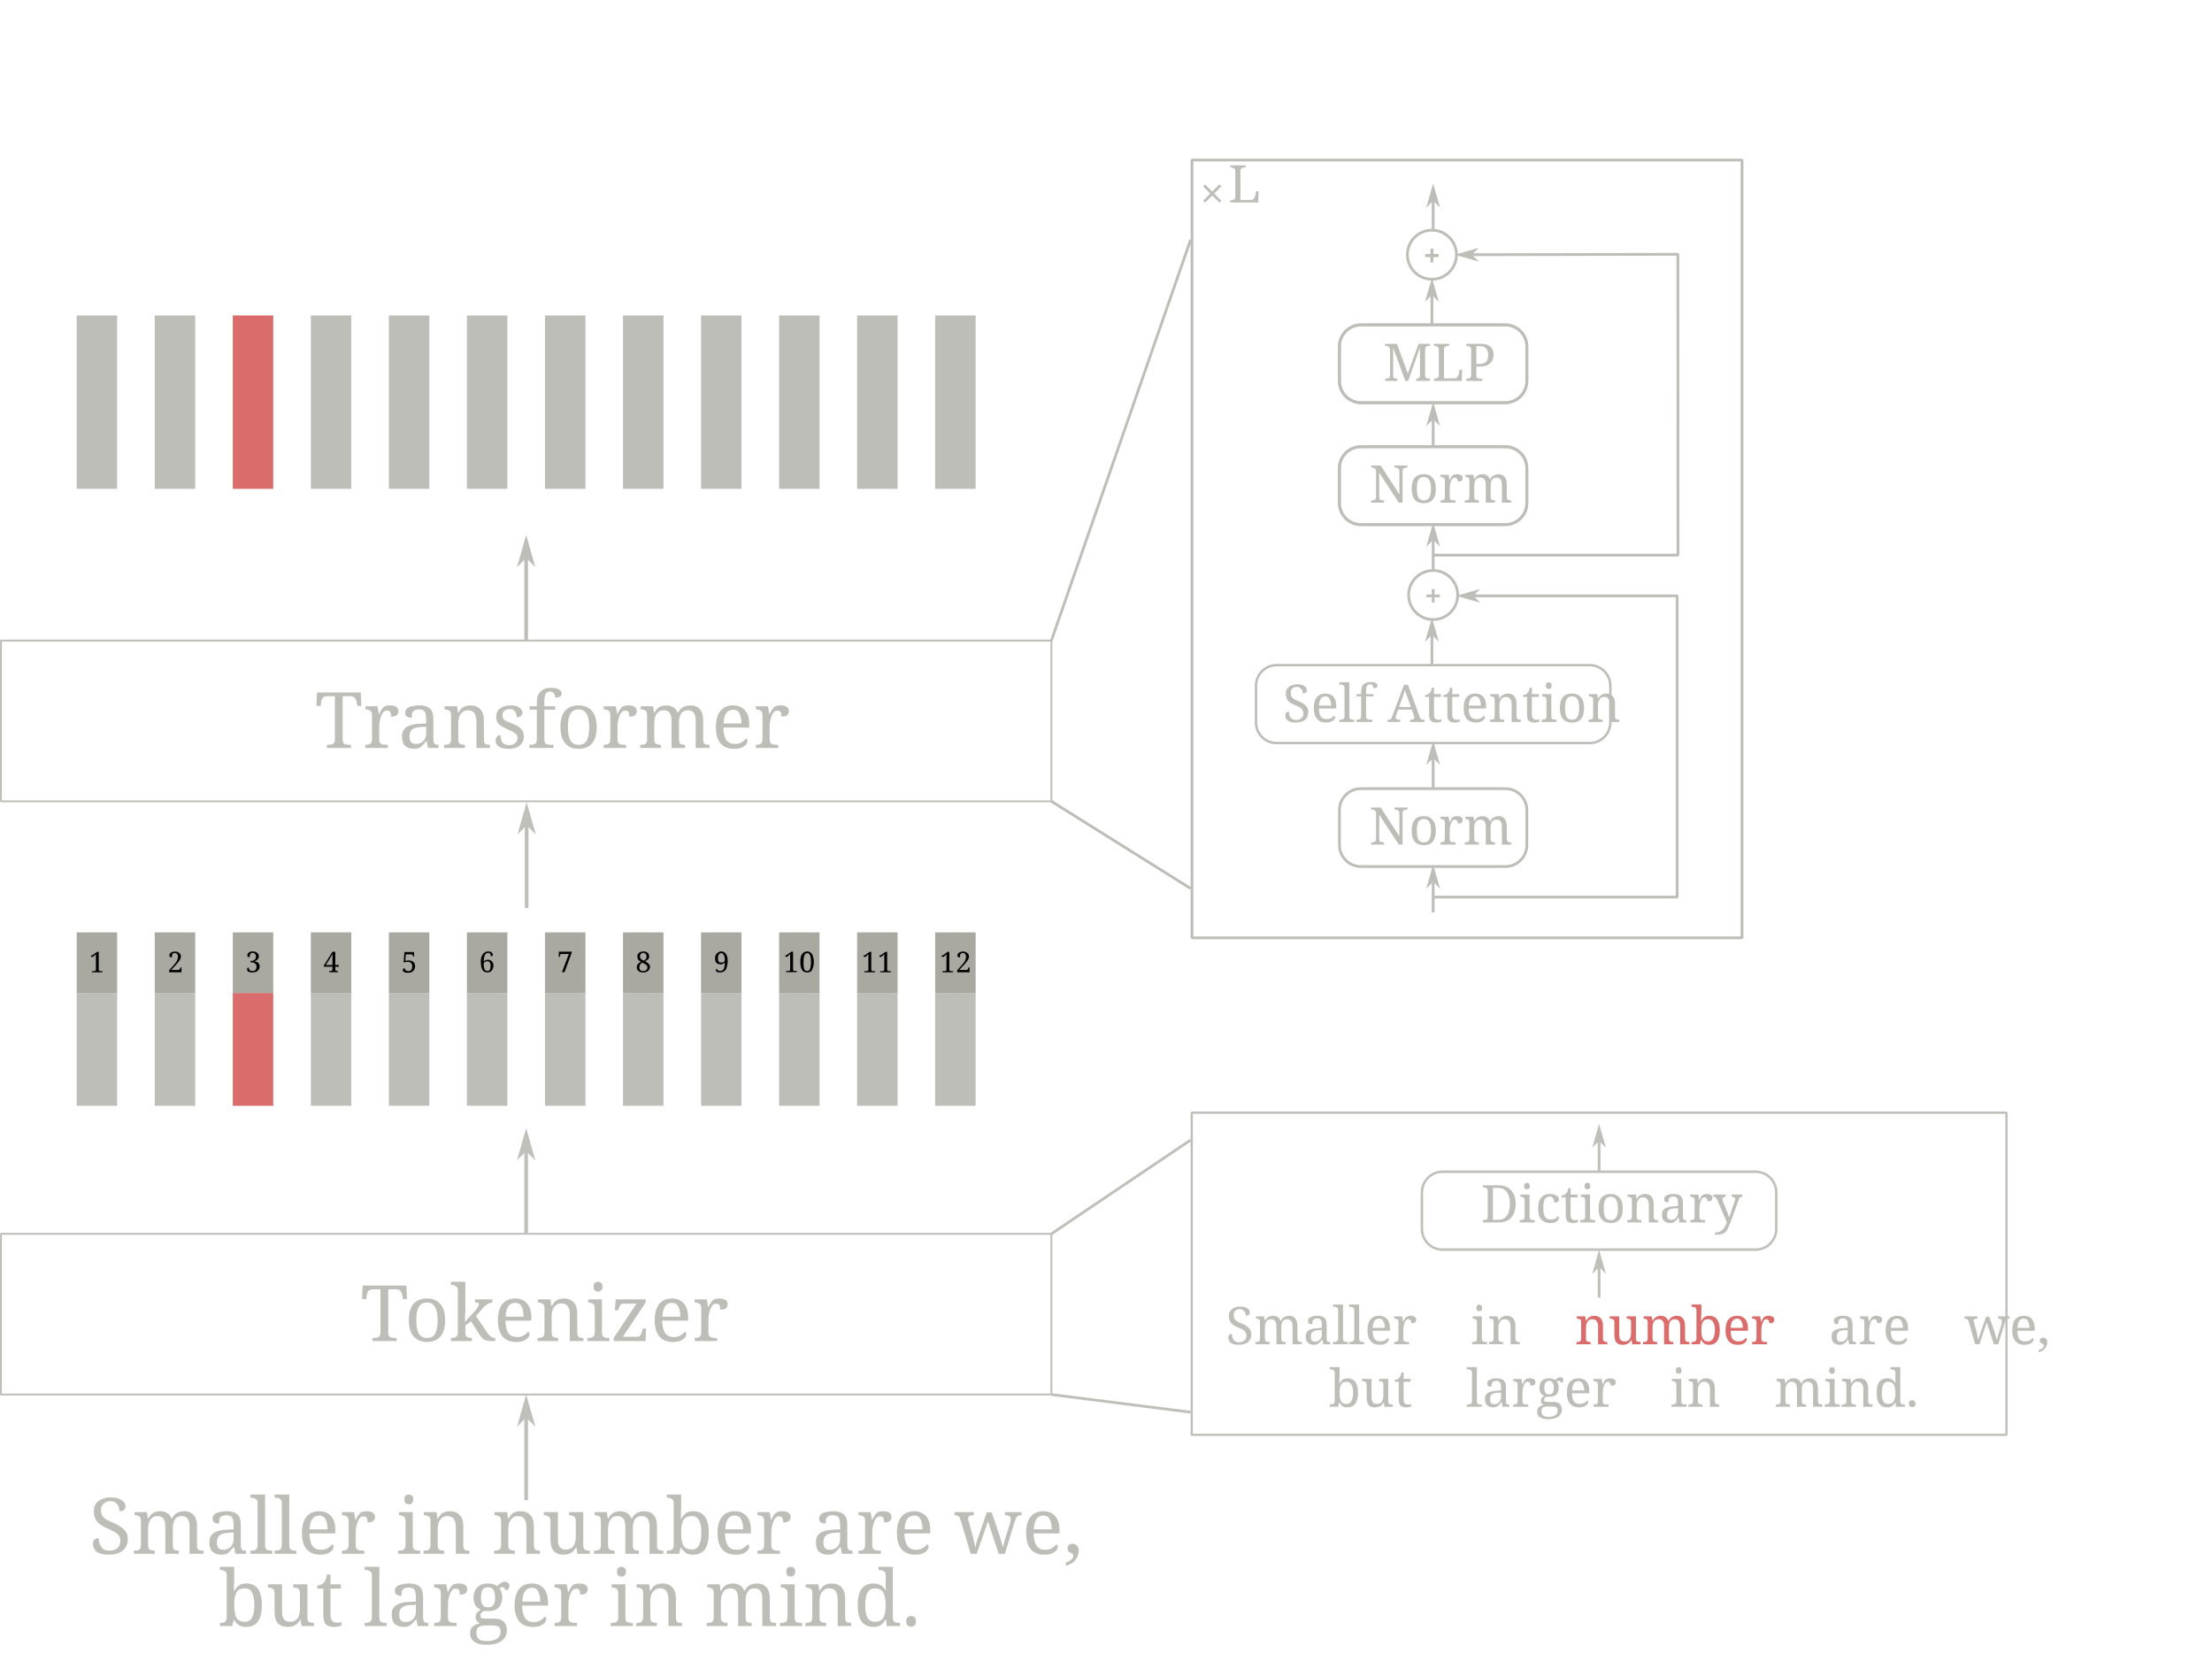
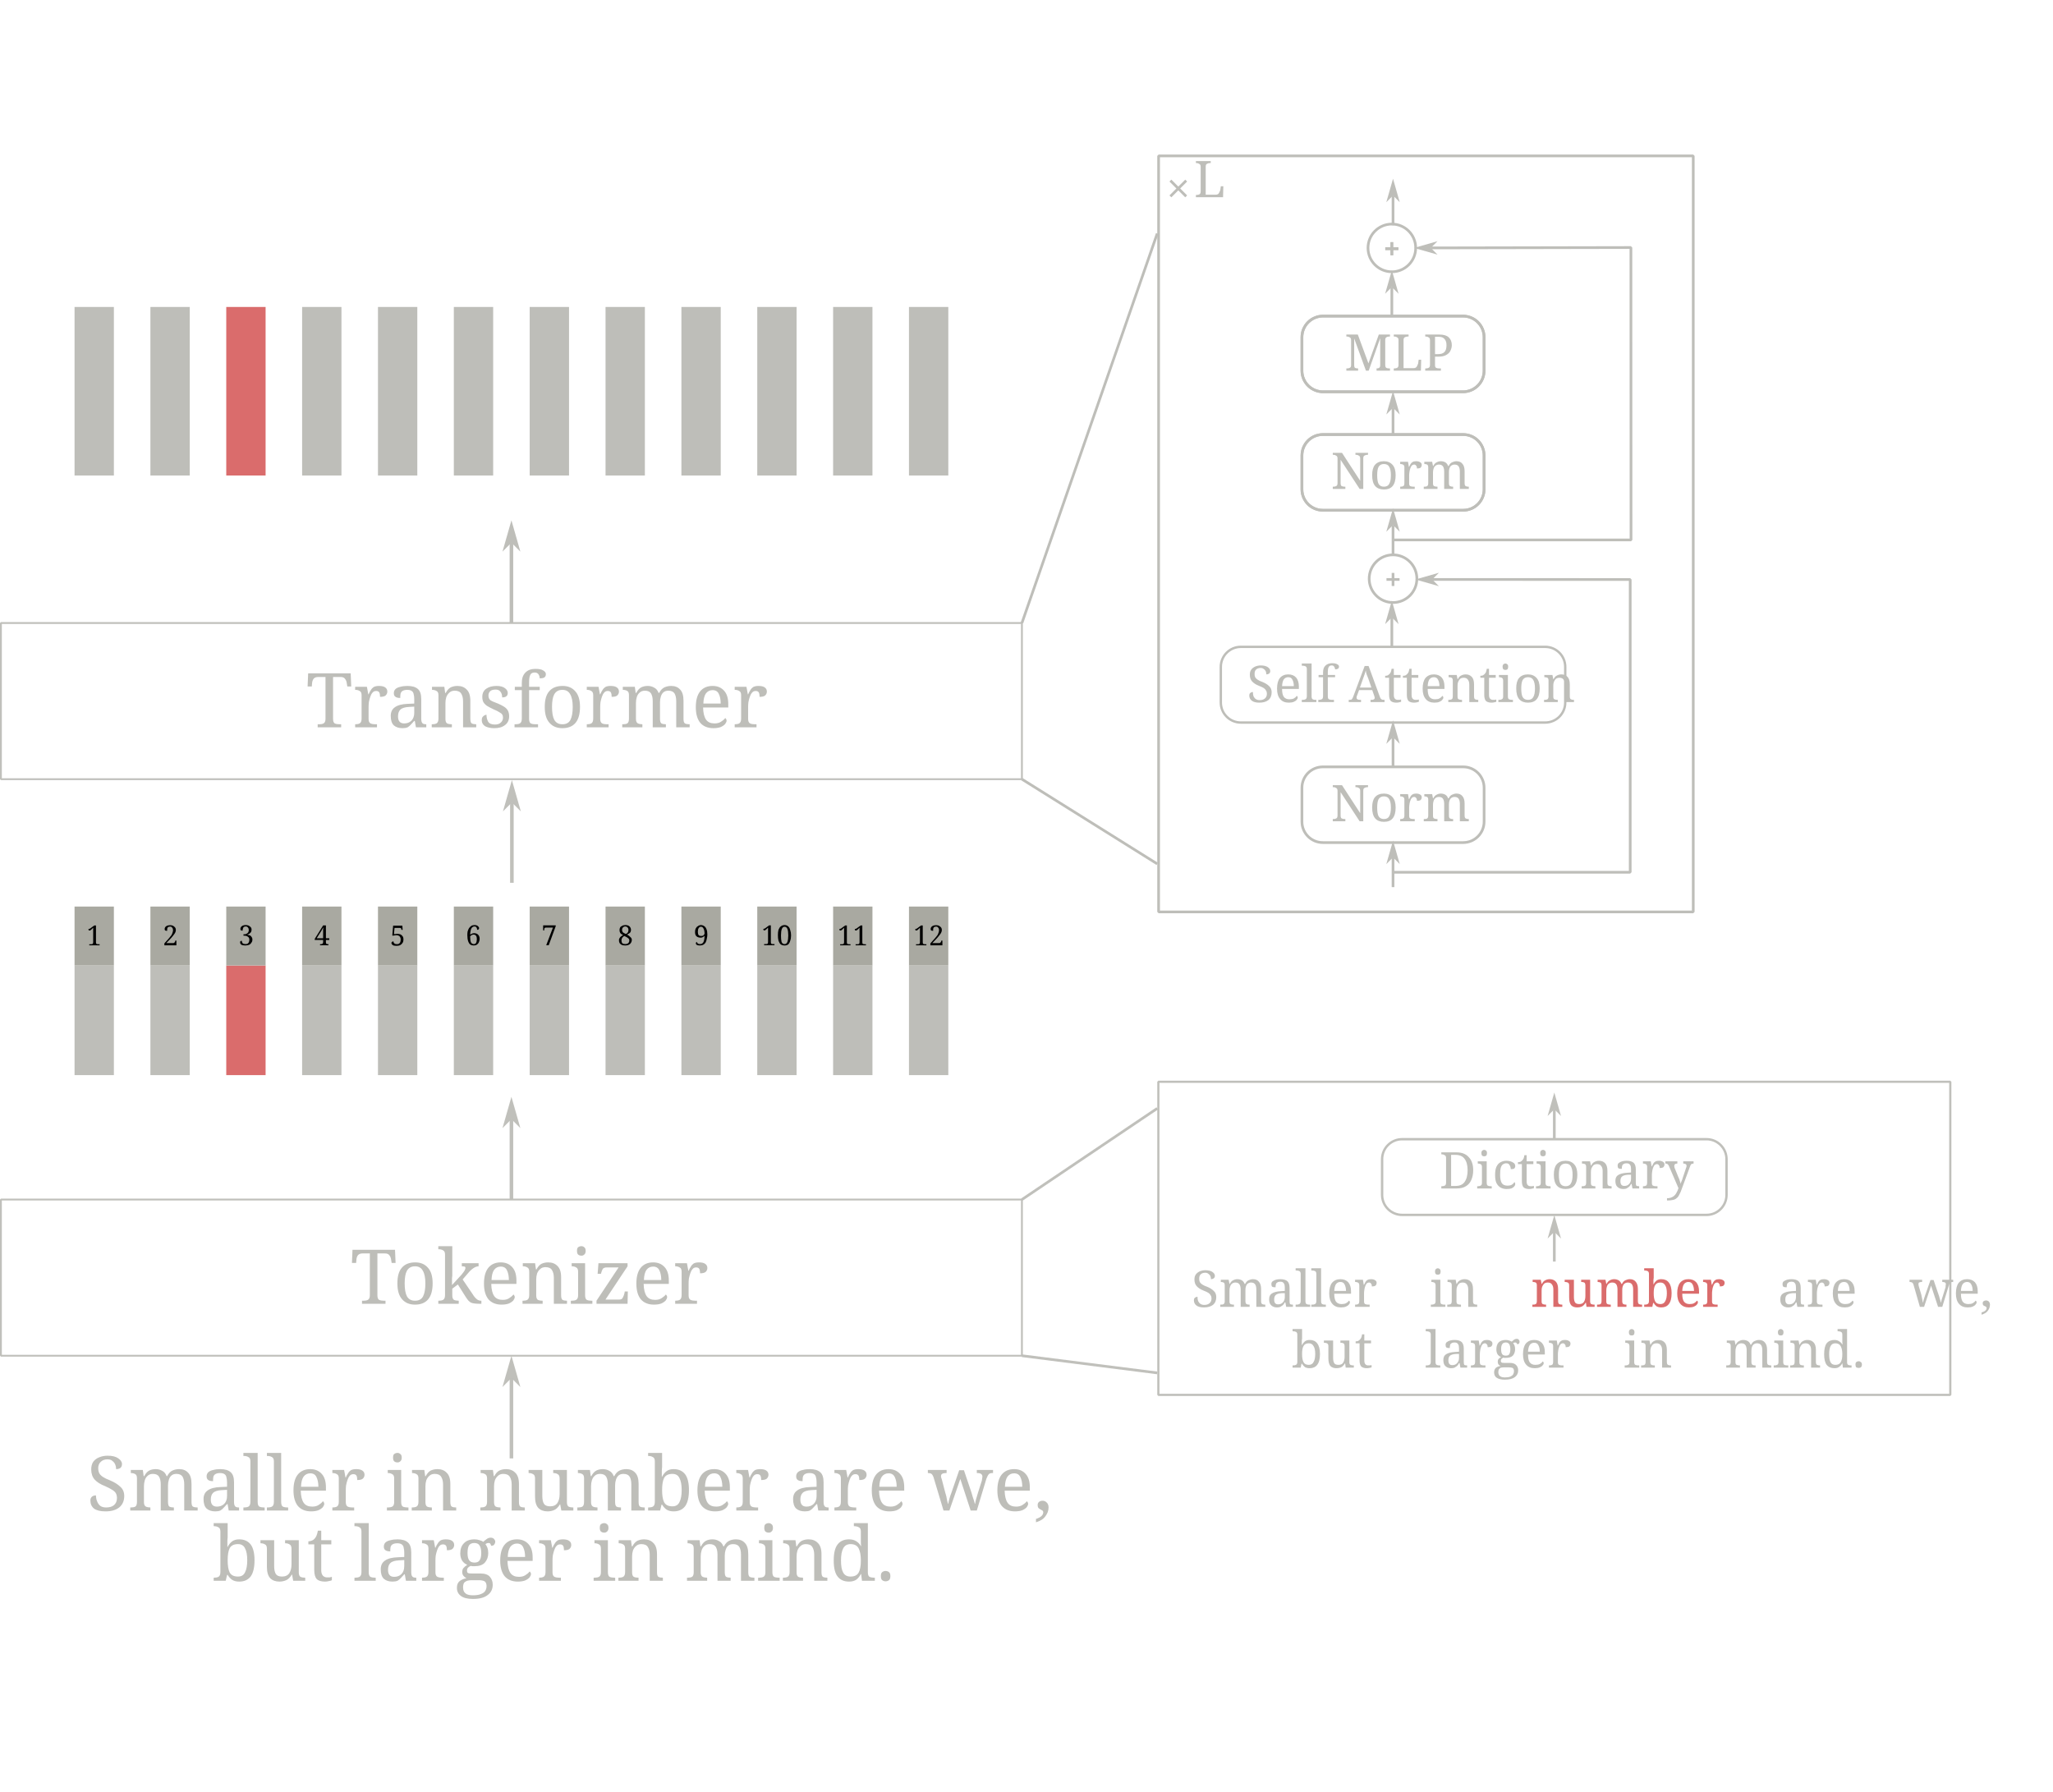
- <svg xmlns="http://www.w3.org/2000/svg" width="120.093mm" height="91.03mm" viewBox="0 0 120.093 91.03" version="1.1" id="svg1">
+ <svg xmlns="http://www.w3.org/2000/svg" width="114.671mm" height="100.058mm" viewBox="0 0 114.671 100.058" version="1.1" id="svg1">
  <defs id="defs1">
    <linearGradient id="swatch278">
      <stop style="stop-color:#861818;stop-opacity:1;" offset="0" id="stop279" />
    </linearGradient>
    <marker style="overflow:visible" id="DartArrow-0-0-2-1-2-3-8" refX="0" refY="0" orient="auto-start-reverse" markerWidth="1" markerHeight="1" viewBox="0 0 1 1" preserveAspectRatio="xMidYMid">
      <path style="fill:context-stroke;fill-rule:evenodd;stroke:none" d="M 0,0 5,-5 -12.5,0 5,5 Z" transform="scale(-0.5)" id="path6-3-0-9-0-5-1-9" />
    </marker>
    <marker style="overflow:visible" id="DartArrow-0-9-8-0-1-83-4-8" refX="0" refY="0" orient="auto-start-reverse" markerWidth="1" markerHeight="1" viewBox="0 0 1 1" preserveAspectRatio="xMidYMid">
      <path style="fill:context-stroke;fill-rule:evenodd;stroke:none" d="M 0,0 5,-5 -12.5,0 5,5 Z" transform="scale(-0.5)" id="path6-3-1-3-8-5-27-5-5" />
    </marker>
    <marker style="overflow:visible" id="DartArrow-0-9-8-5-7-1-8-6-1" refX="0" refY="0" orient="auto-start-reverse" markerWidth="1" markerHeight="1" viewBox="0 0 1 1" preserveAspectRatio="xMidYMid">
      <path style="fill:context-stroke;fill-rule:evenodd;stroke:none" d="M 0,0 5,-5 -12.5,0 5,5 Z" transform="scale(-0.5)" id="path6-3-1-3-3-4-7-5-1-0" />
    </marker>
    <marker style="overflow:visible" id="DartArrow-0-0-9-9-4-2-2-6" refX="0" refY="0" orient="auto-start-reverse" markerWidth="1" markerHeight="1" viewBox="0 0 1 1" preserveAspectRatio="xMidYMid">
      <path style="fill:context-stroke;fill-rule:evenodd;stroke:none" d="M 0,0 5,-5 -12.5,0 5,5 Z" transform="scale(-0.5)" id="path6-3-0-0-0-3-72-1-18" />
    </marker>
    <marker style="overflow:visible" id="marker521-342-0-8-0-9-8-5-4-8-0" refX="0" refY="0" orient="auto-start-reverse" markerWidth="1" markerHeight="1" viewBox="0 0 1 1" preserveAspectRatio="xMidYMid">
      <path style="fill:context-stroke;fill-rule:evenodd;stroke:none" d="M 0,0 5,-5 -12.5,0 5,5 Z" transform="scale(-0.5)" id="path521-8-1-0-2-8-7-9-7-9-7" />
    </marker>
    <marker style="overflow:visible" id="marker521-342-0-8-0-9-8-5-4-8-3-6" refX="0" refY="0" orient="auto-start-reverse" markerWidth="1" markerHeight="1" viewBox="0 0 1 1" preserveAspectRatio="xMidYMid">
      <path style="fill:context-stroke;fill-rule:evenodd;stroke:none" d="M 0,0 5,-5 -12.5,0 5,5 Z" transform="scale(-0.5)" id="path521-8-1-0-2-8-7-9-7-9-9-1" />
    </marker>
    <marker style="overflow:visible" id="marker521-4-5-6-0-2-9-9-5-6-0-6" refX="0" refY="0" orient="auto-start-reverse" markerWidth="1" markerHeight="1" viewBox="0 0 1 1" preserveAspectRatio="xMidYMid">
      <path style="fill:context-stroke;fill-rule:evenodd;stroke:none" d="M 0,0 5,-5 -12.5,0 5,5 Z" transform="scale(-0.5)" id="path521-5-6-0-4-2-7-1-7-5-0-2" />
    </marker>
    <marker style="overflow:visible" id="marker521-4-5-6-0-6-8-6-8-2-0-2-4" refX="0" refY="0" orient="auto-start-reverse" markerWidth="1" markerHeight="1" viewBox="0 0 1 1" preserveAspectRatio="xMidYMid">
      <path style="fill:context-stroke;fill-rule:evenodd;stroke:none" d="M 0,0 5,-5 -12.5,0 5,5 Z" transform="scale(-0.5)" id="path521-5-6-0-4-5-8-31-0-2-1-1-3" />
    </marker>
    <marker style="overflow:visible" id="marker521-342-0-8-0-9-8-5-4-7-7-3-02" refX="0" refY="0" orient="auto-start-reverse" markerWidth="1" markerHeight="1" viewBox="0 0 1 1" preserveAspectRatio="xMidYMid">
      <path style="fill:context-stroke;fill-rule:evenodd;stroke:none" d="M 0,0 5,-5 -12.5,0 5,5 Z" transform="scale(-0.5)" id="path521-8-1-0-2-8-7-9-7-0-7-8-0" />
    </marker>
    <marker style="overflow:visible" id="marker521-6-4-7-4-9-4-89-7-3-3-4-5" refX="0" refY="0" orient="auto-start-reverse" markerWidth="1" markerHeight="1" viewBox="0 0 1 1" preserveAspectRatio="xMidYMid">
      <path style="fill:context-stroke;fill-rule:evenodd;stroke:none" d="M 0,0 5,-5 -12.5,0 5,5 Z" transform="scale(-0.5)" id="path521-2-5-7-3-4-0-5-4-6-8-3-1" />
    </marker>
    <marker style="overflow:visible" id="marker521-3-6-4-3-9-0-4-1-0-3-5-0" refX="0" refY="0" orient="auto-start-reverse" markerWidth="1" markerHeight="1" viewBox="0 0 1 1" preserveAspectRatio="xMidYMid">
      <path style="fill:context-stroke;fill-rule:evenodd;stroke:none" d="M 0,0 5,-5 -12.5,0 5,5 Z" transform="scale(-0.5)" id="path521-6-2-3-6-8-5-95-1-9-5-0-5" />
    </marker>
    <marker style="overflow:visible" id="marker521-34-0-1-2-7-9-2-9-8-1-8-8" refX="0" refY="0" orient="auto-start-reverse" markerWidth="1" markerHeight="1" viewBox="0 0 1 1" preserveAspectRatio="xMidYMid">
      <path style="fill:context-stroke;fill-rule:evenodd;stroke:none" d="M 0,0 5,-5 -12.5,0 5,5 Z" transform="scale(-0.5)" id="path521-4-3-3-8-5-9-5-8-9-3-7-0" />
    </marker>
    <marker style="overflow:visible" id="marker524-5-6-2-6-5-2-1-6-2-0-13" refX="0" refY="0" orient="auto-start-reverse" markerWidth="1" markerHeight="1" viewBox="0 0 1 1" preserveAspectRatio="xMidYMid">
      <path style="fill:context-stroke;fill-rule:evenodd;stroke:none" d="M 0,0 5,-5 -12.5,0 5,5 Z" transform="scale(-0.5)" id="path524-6-3-3-4-3-23-0-4-1-5-8" />
    </marker>
    <marker style="overflow:visible" id="marker521-342-7-6-0-4-8-0-0-3-0-9-3-28" refX="0" refY="0" orient="auto-start-reverse" markerWidth="1" markerHeight="1" viewBox="0 0 1 1" preserveAspectRatio="xMidYMid">
      <path style="fill:context-stroke;fill-rule:evenodd;stroke:none" d="M 0,0 5,-5 -12.5,0 5,5 Z" transform="scale(-0.5)" id="path521-8-4-6-1-3-6-9-8-2-2-4-5-4" />
    </marker>
  </defs>
-   <g id="g1210" transform="translate(-123.1978,-100.0575)">
-     <g id="g1226" transform="translate(-0.07389086,3.385714)">
+   <g id="g1210" transform="translate(-1174.473,-112.9328)">
+     <g id="g1226" transform="translate(1051.201,16.28193)">
      <g id="g1224">
        <text xml:space="preserve" style="font-size:4.233px;font-family:Cambria;-inkscape-font-specification:'Cambria, Normal';text-align:start;writing-mode:lr-tb;direction:ltr;text-anchor:start;fill:#bebeb9;fill-opacity:1;stroke:#000000;stroke-width:0.2;stroke-linejoin:bevel;stroke-miterlimit:20;stroke-dasharray:none;stroke-opacity:1" x="142.852" y="169.47" id="text836">
          <tspan id="tspan836" style="fill:#bebeb9;fill-opacity:1;stroke:none;stroke-width:0.2" x="142.852" y="169.47">Tokenizer</tspan>
        </text>
        <rect style="fill:none;fill-opacity:1;stroke:#bfbfb9;stroke-width:0.103;stroke-linejoin:bevel;stroke-miterlimit:20;stroke-dasharray:none;stroke-opacity:0.98" id="rect837" width="57.029" height="8.723" x="123.323" y="131.446" />
        <text xml:space="preserve" style="font-size:4.233px;font-family:Cambria;-inkscape-font-specification:'Cambria, Normal';text-align:start;writing-mode:lr-tb;direction:ltr;text-anchor:start;fill:#bebeb9;fill-opacity:1;stroke:#000000;stroke-width:0.2;stroke-linejoin:bevel;stroke-miterlimit:20;stroke-dasharray:none;stroke-opacity:1" x="140.376" y="137.275" id="text837">
          <tspan id="tspan837" style="fill:#bebeb9;fill-opacity:1;stroke:none;stroke-width:0.2" x="140.376" y="137.275">Transformer</tspan>
        </text>
        <rect style="fill:none;fill-opacity:1;stroke:#bfbfb9;stroke-width:0.103;stroke-linejoin:bevel;stroke-miterlimit:20;stroke-dasharray:none;stroke-opacity:0.98" id="rect838" width="57.029" height="8.723" x="123.323" y="163.646" />
        <path style="fill:#000000;fill-opacity:1;stroke:#bfbfb9;stroke-width:0.2;stroke-linejoin:bevel;stroke-miterlimit:20;stroke-dasharray:none;stroke-opacity:0.98;marker-end:url(#DartArrow-0-0-2-1-2-3-8)" d="m 151.864,145.956 v -4.487" id="path838" />
        <path style="fill:#000000;fill-opacity:1;stroke:#bfbfb9;stroke-width:0.2;stroke-linejoin:bevel;stroke-miterlimit:20;stroke-dasharray:none;stroke-opacity:0.98;marker-end:url(#DartArrow-0-9-8-0-1-83-4-8)" d="m 151.838,163.646 v -4.487" id="path839" />
        <path style="fill:#000000;fill-opacity:1;stroke:#bfbfb9;stroke-width:0.2;stroke-linejoin:bevel;stroke-miterlimit:20;stroke-dasharray:none;stroke-opacity:0.98;marker-end:url(#DartArrow-0-9-8-5-7-1-8-6-1)" d="m 151.838,178.105 v -4.487" id="path840" />
        <rect style="fill:#bebeb9;fill-opacity:1;stroke:none;stroke-width:0.106;stroke-linejoin:bevel;stroke-miterlimit:20;stroke-dasharray:none;stroke-opacity:1" id="rect840" width="2.197" height="9.413" x="127.436" y="113.795" />
        <rect style="fill:#bebeb9;fill-opacity:1;stroke:none;stroke-width:0.106;stroke-linejoin:bevel;stroke-miterlimit:20;stroke-dasharray:none;stroke-opacity:1" id="rect841" width="2.197" height="9.413" x="131.673" y="113.795" />
        <rect style="fill:#da6c6c;fill-opacity:1;stroke:none;stroke-width:0.106;stroke-linejoin:bevel;stroke-miterlimit:20;stroke-dasharray:none;stroke-opacity:1" id="rect843" width="2.197" height="9.413" x="135.91" y="113.795" />
        <rect style="fill:#bebeb9;fill-opacity:1;stroke:none;stroke-width:0.106;stroke-linejoin:bevel;stroke-miterlimit:20;stroke-dasharray:none;stroke-opacity:1" id="rect844" width="2.197" height="9.413" x="140.147" y="113.795" />
        <rect style="fill:#bebeb9;fill-opacity:1;stroke:none;stroke-width:0.106;stroke-linejoin:bevel;stroke-miterlimit:20;stroke-dasharray:none;stroke-opacity:1" id="rect845" width="2.197" height="9.413" x="148.621" y="113.795" />
        <rect style="fill:#bebeb9;fill-opacity:1;stroke:none;stroke-width:0.106;stroke-linejoin:bevel;stroke-miterlimit:20;stroke-dasharray:none;stroke-opacity:1" id="rect846" width="2.197" height="9.413" x="157.095" y="113.795" />
        <rect style="fill:#bebeb9;fill-opacity:1;stroke:none;stroke-width:0.106;stroke-linejoin:bevel;stroke-miterlimit:20;stroke-dasharray:none;stroke-opacity:1" id="rect847" width="2.197" height="9.413" x="165.569" y="113.795" />
        <rect style="fill:#bebeb9;fill-opacity:1;stroke:none;stroke-width:0.106;stroke-linejoin:bevel;stroke-miterlimit:20;stroke-dasharray:none;stroke-opacity:1" id="rect848" width="2.197" height="9.413" x="144.384" y="113.795" />
        <rect style="fill:#bebeb9;fill-opacity:1;stroke:none;stroke-width:0.106;stroke-linejoin:bevel;stroke-miterlimit:20;stroke-dasharray:none;stroke-opacity:1" id="rect849" width="2.197" height="9.413" x="152.858" y="113.795" />
        <rect style="fill:#bebeb9;fill-opacity:1;stroke:none;stroke-width:0.106;stroke-linejoin:bevel;stroke-miterlimit:20;stroke-dasharray:none;stroke-opacity:1" id="rect850" width="2.197" height="9.413" x="161.332" y="113.795" />
        <rect style="fill:#bebeb9;fill-opacity:1;stroke:none;stroke-width:0.106;stroke-linejoin:bevel;stroke-miterlimit:20;stroke-dasharray:none;stroke-opacity:1" id="rect851" width="2.197" height="9.413" x="169.806" y="113.795" />
        <rect style="fill:#bebeb9;fill-opacity:1;stroke:none;stroke-width:0.106;stroke-linejoin:bevel;stroke-miterlimit:20;stroke-dasharray:none;stroke-opacity:1" id="rect852" width="2.197" height="9.413" x="174.043" y="113.795" />
        <rect style="fill:#bebeb9;fill-opacity:1;stroke:none;stroke-width:0.086;stroke-linejoin:bevel;stroke-miterlimit:20;stroke-dasharray:none;stroke-opacity:1" id="rect853" width="2.197" height="6.122" x="127.436" y="150.575" />
        <rect style="fill:#bebeb9;fill-opacity:1;stroke:none;stroke-width:0.086;stroke-linejoin:bevel;stroke-miterlimit:20;stroke-dasharray:none;stroke-opacity:1" id="rect854" width="2.197" height="6.122" x="131.673" y="150.575" />
        <rect style="fill:#da6c6c;fill-opacity:1;stroke:none;stroke-width:0.086;stroke-linejoin:bevel;stroke-miterlimit:20;stroke-dasharray:none;stroke-opacity:1" id="rect855" width="2.197" height="6.122" x="135.91" y="150.575" />
        <rect style="fill:#bebeb9;fill-opacity:1;stroke:none;stroke-width:0.086;stroke-linejoin:bevel;stroke-miterlimit:20;stroke-dasharray:none;stroke-opacity:1" id="rect856" width="2.197" height="6.122" x="140.147" y="150.575" />
        <rect style="fill:#bebeb9;fill-opacity:1;stroke:none;stroke-width:0.086;stroke-linejoin:bevel;stroke-miterlimit:20;stroke-dasharray:none;stroke-opacity:1" id="rect857" width="2.197" height="6.122" x="148.621" y="150.575" />
        <rect style="fill:#bebeb9;fill-opacity:1;stroke:none;stroke-width:0.086;stroke-linejoin:bevel;stroke-miterlimit:20;stroke-dasharray:none;stroke-opacity:1" id="rect858" width="2.197" height="6.122" x="157.095" y="150.575" />
        <rect style="fill:#bebeb9;fill-opacity:1;stroke:none;stroke-width:0.086;stroke-linejoin:bevel;stroke-miterlimit:20;stroke-dasharray:none;stroke-opacity:1" id="rect859" width="2.197" height="6.122" x="165.569" y="150.575" />
        <rect style="fill:#bebeb9;fill-opacity:1;stroke:none;stroke-width:0.086;stroke-linejoin:bevel;stroke-miterlimit:20;stroke-dasharray:none;stroke-opacity:1" id="rect860" width="2.197" height="6.122" x="144.384" y="150.575" />
        <rect style="fill:#bebeb9;fill-opacity:1;stroke:none;stroke-width:0.086;stroke-linejoin:bevel;stroke-miterlimit:20;stroke-dasharray:none;stroke-opacity:1" id="rect861" width="2.197" height="6.122" x="152.858" y="150.575" />
        <rect style="fill:#bebeb9;fill-opacity:1;stroke:none;stroke-width:0.086;stroke-linejoin:bevel;stroke-miterlimit:20;stroke-dasharray:none;stroke-opacity:1" id="rect862" width="2.197" height="6.122" x="161.332" y="150.575" />
        <rect style="fill:#bebeb9;fill-opacity:1;stroke:none;stroke-width:0.086;stroke-linejoin:bevel;stroke-miterlimit:20;stroke-dasharray:none;stroke-opacity:1" id="rect863" width="2.197" height="6.122" x="169.806" y="150.575" />
        <rect style="fill:#bebeb9;fill-opacity:1;stroke:none;stroke-width:0.086;stroke-linejoin:bevel;stroke-miterlimit:20;stroke-dasharray:none;stroke-opacity:1" id="rect864" width="2.197" height="6.122" x="174.043" y="150.575" />
        <rect style="fill:#a9a9a1;fill-opacity:1;stroke:none;stroke-width:0.063;stroke-linejoin:bevel;stroke-miterlimit:20;stroke-dasharray:none;stroke-opacity:1" id="rect865" width="2.197" height="3.291" x="127.436" y="147.283" />
        <rect style="fill:#a9a9a1;fill-opacity:1;stroke:none;stroke-width:0.063;stroke-linejoin:bevel;stroke-miterlimit:20;stroke-dasharray:none;stroke-opacity:1" id="rect866" width="2.197" height="3.291" x="131.673" y="147.283" />
        <rect style="fill:#a9a9a1;fill-opacity:1;stroke:none;stroke-width:0.063;stroke-linejoin:bevel;stroke-miterlimit:20;stroke-dasharray:none;stroke-opacity:1" id="rect867" width="2.197" height="3.291" x="135.91" y="147.283" />
        <rect style="fill:#a9a9a1;fill-opacity:1;stroke:none;stroke-width:0.063;stroke-linejoin:bevel;stroke-miterlimit:20;stroke-dasharray:none;stroke-opacity:1" id="rect868" width="2.197" height="3.291" x="140.147" y="147.283" />
        <rect style="fill:#a9a9a1;fill-opacity:1;stroke:none;stroke-width:0.063;stroke-linejoin:bevel;stroke-miterlimit:20;stroke-dasharray:none;stroke-opacity:1" id="rect869" width="2.197" height="3.291" x="148.621" y="147.283" />
        <rect style="fill:#a9a9a1;fill-opacity:1;stroke:none;stroke-width:0.063;stroke-linejoin:bevel;stroke-miterlimit:20;stroke-dasharray:none;stroke-opacity:1" id="rect870" width="2.197" height="3.291" x="157.095" y="147.283" />
        <rect style="fill:#a9a9a1;fill-opacity:1;stroke:none;stroke-width:0.063;stroke-linejoin:bevel;stroke-miterlimit:20;stroke-dasharray:none;stroke-opacity:1" id="rect871" width="2.197" height="3.291" x="165.569" y="147.283" />
        <rect style="fill:#a9a9a1;fill-opacity:1;stroke:none;stroke-width:0.063;stroke-linejoin:bevel;stroke-miterlimit:20;stroke-dasharray:none;stroke-opacity:1" id="rect872" width="2.197" height="3.291" x="144.384" y="147.283" />
        <rect style="fill:#a9a9a1;fill-opacity:1;stroke:none;stroke-width:0.063;stroke-linejoin:bevel;stroke-miterlimit:20;stroke-dasharray:none;stroke-opacity:1" id="rect873" width="2.197" height="3.291" x="152.858" y="147.283" />
        <rect style="fill:#a9a9a1;fill-opacity:1;stroke:none;stroke-width:0.063;stroke-linejoin:bevel;stroke-miterlimit:20;stroke-dasharray:none;stroke-opacity:1" id="rect874" width="2.197" height="3.291" x="161.332" y="147.283" />
        <rect style="fill:#a9a9a1;fill-opacity:1;stroke:none;stroke-width:0.063;stroke-linejoin:bevel;stroke-miterlimit:20;stroke-dasharray:none;stroke-opacity:1" id="rect875" width="2.197" height="3.291" x="169.806" y="147.283" />
        <rect style="fill:#a9a9a1;fill-opacity:1;stroke:none;stroke-width:0.063;stroke-linejoin:bevel;stroke-miterlimit:20;stroke-dasharray:none;stroke-opacity:1" id="rect876" width="2.197" height="3.291" x="174.043" y="147.283" />
        <text xml:space="preserve" style="font-size:1.542px;font-family:Cambria;-inkscape-font-specification:'Cambria, Normal';text-align:start;writing-mode:lr-tb;direction:ltr;text-anchor:start;fill:#000000;fill-opacity:1;stroke:none;stroke-width:0.073;stroke-linejoin:bevel;stroke-miterlimit:20;stroke-dasharray:none;stroke-dashoffset:0;stroke-opacity:1" x="128.101" y="149.449" id="text876">
          <tspan id="tspan876" style="fill:#000000;fill-opacity:1;stroke-width:0.073" x="128.101" y="149.449">1</tspan>
        </text>
        <text xml:space="preserve" style="font-size:1.542px;font-family:Cambria;-inkscape-font-specification:'Cambria, Normal';text-align:start;writing-mode:lr-tb;direction:ltr;text-anchor:start;fill:#000000;fill-opacity:1;stroke:none;stroke-width:0.073;stroke-linejoin:bevel;stroke-miterlimit:20;stroke-dasharray:none;stroke-dashoffset:0;stroke-opacity:1" x="132.358" y="149.449" id="text877">
          <tspan id="tspan877" style="fill:#000000;fill-opacity:1;stroke-width:0.073" x="132.358" y="149.449">2</tspan>
        </text>
        <text xml:space="preserve" style="font-size:1.542px;font-family:Cambria;-inkscape-font-specification:'Cambria, Normal';text-align:start;writing-mode:lr-tb;direction:ltr;text-anchor:start;fill:#000000;fill-opacity:1;stroke:none;stroke-width:0.073;stroke-linejoin:bevel;stroke-miterlimit:20;stroke-dasharray:none;stroke-dashoffset:0;stroke-opacity:1" x="136.589" y="149.443" id="text879">
          <tspan id="tspan879" style="fill:#000000;fill-opacity:1;stroke-width:0.073" x="136.589" y="149.443">3</tspan>
        </text>
        <text xml:space="preserve" style="font-size:1.542px;font-family:Cambria;-inkscape-font-specification:'Cambria, Normal';text-align:start;writing-mode:lr-tb;direction:ltr;text-anchor:start;fill:#000000;fill-opacity:1;stroke:none;stroke-width:0.073;stroke-linejoin:bevel;stroke-miterlimit:20;stroke-dasharray:none;stroke-dashoffset:0;stroke-opacity:1" x="140.819" y="149.445" id="text880">
          <tspan id="tspan880" style="fill:#000000;fill-opacity:1;stroke-width:0.073" x="140.819" y="149.445">4</tspan>
        </text>
        <text xml:space="preserve" style="font-size:1.542px;font-family:Cambria;-inkscape-font-specification:'Cambria, Normal';text-align:start;writing-mode:lr-tb;direction:ltr;text-anchor:start;fill:#000000;fill-opacity:1;stroke:none;stroke-width:0.073;stroke-linejoin:bevel;stroke-miterlimit:20;stroke-dasharray:none;stroke-dashoffset:0;stroke-opacity:1" x="145.057" y="149.462" id="text881">
          <tspan id="tspan881" style="fill:#000000;fill-opacity:1;stroke-width:0.073" x="145.057" y="149.462">5</tspan>
        </text>
        <text xml:space="preserve" style="font-size:1.542px;font-family:Cambria;-inkscape-font-specification:'Cambria, Normal';text-align:start;writing-mode:lr-tb;direction:ltr;text-anchor:start;fill:#000000;fill-opacity:1;stroke:none;stroke-width:0.073;stroke-linejoin:bevel;stroke-miterlimit:20;stroke-dasharray:none;stroke-dashoffset:0;stroke-opacity:1" x="149.281" y="149.443" id="text882">
          <tspan id="tspan882" style="fill:#000000;fill-opacity:1;stroke-width:0.073" x="149.281" y="149.443">6</tspan>
        </text>
        <text xml:space="preserve" style="font-size:1.542px;font-family:Cambria;-inkscape-font-specification:'Cambria, Normal';text-align:start;writing-mode:lr-tb;direction:ltr;text-anchor:start;fill:#000000;fill-opacity:1;stroke:none;stroke-width:0.073;stroke-linejoin:bevel;stroke-miterlimit:20;stroke-dasharray:none;stroke-dashoffset:0;stroke-opacity:1" x="153.514" y="149.44" id="text883">
          <tspan id="tspan883" style="fill:#000000;fill-opacity:1;stroke-width:0.073" x="153.514" y="149.44">7</tspan>
        </text>
        <text xml:space="preserve" style="font-size:1.542px;font-family:Cambria;-inkscape-font-specification:'Cambria, Normal';text-align:start;writing-mode:lr-tb;direction:ltr;text-anchor:start;fill:#000000;fill-opacity:1;stroke:none;stroke-width:0.073;stroke-linejoin:bevel;stroke-miterlimit:20;stroke-dasharray:none;stroke-dashoffset:0;stroke-opacity:1" x="157.766" y="149.443" id="text884">
          <tspan id="tspan884" style="fill:#000000;fill-opacity:1;stroke-width:0.073" x="157.766" y="149.443">8</tspan>
        </text>
        <text xml:space="preserve" style="font-size:1.542px;font-family:Cambria;-inkscape-font-specification:'Cambria, Normal';text-align:start;writing-mode:lr-tb;direction:ltr;text-anchor:start;fill:#000000;fill-opacity:1;stroke:none;stroke-width:0.073;stroke-linejoin:bevel;stroke-miterlimit:20;stroke-dasharray:none;stroke-dashoffset:0;stroke-opacity:1" x="162.015" y="149.443" id="text885">
          <tspan id="tspan885" style="fill:#000000;fill-opacity:1;stroke-width:0.073" x="162.015" y="149.443">9</tspan>
        </text>
        <text xml:space="preserve" style="font-size:1.542px;font-family:Cambria;-inkscape-font-specification:'Cambria, Normal';text-align:start;writing-mode:lr-tb;direction:ltr;text-anchor:start;fill:#000000;fill-opacity:1;stroke:none;stroke-width:0.073;stroke-linejoin:bevel;stroke-miterlimit:20;stroke-dasharray:none;stroke-dashoffset:0;stroke-opacity:1" x="165.795" y="149.443" id="text886">
          <tspan id="tspan886" style="fill:#000000;fill-opacity:1;stroke-width:0.073" x="165.795" y="149.443">10</tspan>
        </text>
        <text xml:space="preserve" style="font-size:1.542px;font-family:Cambria;-inkscape-font-specification:'Cambria, Normal';text-align:start;writing-mode:lr-tb;direction:ltr;text-anchor:start;fill:#000000;fill-opacity:1;stroke:none;stroke-width:0.073;stroke-linejoin:bevel;stroke-miterlimit:20;stroke-dasharray:none;stroke-dashoffset:0;stroke-opacity:1" x="170.044" y="149.449" id="text887">
          <tspan id="tspan887" style="fill:#000000;fill-opacity:1;stroke-width:0.073" x="170.044" y="149.449">11</tspan>
        </text>
        <text xml:space="preserve" style="font-size:1.542px;font-family:Cambria;-inkscape-font-specification:'Cambria, Normal';text-align:start;writing-mode:lr-tb;direction:ltr;text-anchor:start;fill:#000000;fill-opacity:1;stroke:none;stroke-width:0.073;stroke-linejoin:bevel;stroke-miterlimit:20;stroke-dasharray:none;stroke-dashoffset:0;stroke-opacity:1" x="174.283" y="149.449" id="text888">
          <tspan id="tspan888" style="fill:#000000;fill-opacity:1;stroke-width:0.073" x="174.283" y="149.449">12</tspan>
        </text>
        <path style="fill:#000000;fill-opacity:1;stroke:#bebeb9;stroke-width:0.2;stroke-linejoin:bevel;stroke-miterlimit:20;stroke-dasharray:none;stroke-opacity:1;marker-end:url(#DartArrow-0-0-9-9-4-2-2-6)" d="m 151.838,131.448 v -4.487" id="path888" />
        <text xml:space="preserve" style="font-size:4.233px;font-family:Cambria;-inkscape-font-specification:'Cambria, Normal';text-align:start;writing-mode:lr-tb;direction:ltr;text-anchor:start;fill:#bebeb9;fill-opacity:1;stroke-width:0.15;stroke-linejoin:bevel;stroke-miterlimit:20" x="128.119" y="181.012" id="text908">
          <tspan id="tspan907" style="font-style:normal;font-variant:normal;font-weight:normal;font-stretch:normal;font-size:4.233px;font-family:Cambria;-inkscape-font-specification:'Cambria, Normal';font-variant-ligatures:normal;font-variant-position:sub;font-variant-caps:normal;font-variant-numeric:normal;font-variant-east-asian:normal;fill:#bebeb9;fill-opacity:1;stroke-width:0.15" x="128.119" y="181.012">Smaller in number are we,</tspan>
          <tspan style="font-style:normal;font-variant:normal;font-weight:normal;font-stretch:normal;font-size:4.233px;font-family:Cambria;-inkscape-font-specification:'Cambria, Normal';font-variant-ligatures:normal;font-variant-position:sub;font-variant-caps:normal;font-variant-numeric:normal;font-variant-east-asian:normal;fill:#bebeb9;fill-opacity:1;stroke-width:0.15" x="128.119" y="186.304" id="tspan908" />
        </text>
        <text xml:space="preserve" style="font-style:normal;font-variant:normal;font-weight:normal;font-stretch:normal;font-size:4.233px;font-family:Cambria;-inkscape-font-specification:'Cambria, Normal';font-variant-ligatures:normal;font-variant-position:sub;font-variant-caps:normal;font-variant-numeric:normal;font-variant-east-asian:normal;text-align:start;writing-mode:lr-tb;direction:ltr;text-anchor:start;fill:#bebeb9;fill-opacity:1;stroke:none;stroke-width:0.15;stroke-linecap:butt;stroke-linejoin:bevel;stroke-miterlimit:20;stroke-dasharray:none;stroke-dashoffset:0;stroke-opacity:1" x="135.128" y="184.934" id="text909">
          <tspan id="tspan909" style="fill:#bebeb9;fill-opacity:1;stroke:none;stroke-width:0.15" x="135.128" y="184.934">but larger in mind.</tspan>
        </text>
        <rect style="fill:none;fill-opacity:1;stroke:#bfbfb9;stroke-width:0.122;stroke-linejoin:bevel;stroke-miterlimit:20;stroke-dasharray:none;stroke-dashoffset:0;stroke-opacity:0.98" id="rect909" width="44.234" height="17.487" x="187.972" y="157.069" ry="0" />
        <text xml:space="preserve" style="font-style:normal;font-variant:normal;font-weight:normal;font-stretch:normal;font-size:2.822px;font-family:Cambria;-inkscape-font-specification:'Cambria, Normal';font-variant-ligatures:normal;font-variant-position:normal;font-variant-caps:normal;font-variant-numeric:normal;font-variant-east-asian:normal;text-align:start;writing-mode:lr-tb;direction:ltr;text-anchor:start;fill:#000000;stroke-width:0.15;stroke-linejoin:bevel;stroke-miterlimit:20" x="189.815" y="169.643" id="text912">
          <tspan id="tspan911" style="font-style:normal;font-variant:normal;font-weight:normal;font-stretch:normal;font-size:2.822px;font-family:Cambria;-inkscape-font-specification:'Cambria, Normal';font-variant-ligatures:normal;font-variant-position:normal;font-variant-caps:normal;font-variant-numeric:normal;font-variant-east-asian:normal;fill:#bebeb9;fill-opacity:1;stroke-width:0.15" x="189.815" y="169.643">Smaller    in    <tspan style="fill:#da6c6c;fill-opacity:1" id="tspan1210">number</tspan>    are    we,</tspan>
          <tspan style="font-style:normal;font-variant:normal;font-weight:normal;font-stretch:normal;font-size:2.822px;font-family:Cambria;-inkscape-font-specification:'Cambria, Normal';font-variant-ligatures:normal;font-variant-position:normal;font-variant-caps:normal;font-variant-numeric:normal;font-variant-east-asian:normal;stroke-width:0.15" x="189.815" y="173.17" id="tspan912" />
        </text>
        <text xml:space="preserve" style="font-style:normal;font-variant:normal;font-weight:normal;font-stretch:normal;font-size:2.822px;font-family:Cambria;-inkscape-font-specification:'Cambria, Normal';font-variant-ligatures:normal;font-variant-position:normal;font-variant-caps:normal;font-variant-numeric:normal;font-variant-east-asian:normal;text-align:start;writing-mode:lr-tb;direction:ltr;text-anchor:start;fill:#000000;fill-opacity:1;stroke:none;stroke-width:0.15;stroke-linecap:butt;stroke-linejoin:bevel;stroke-miterlimit:20;stroke-dasharray:none;stroke-dashoffset:0;stroke-opacity:1" x="195.42" y="173.035" id="text913">
          <tspan id="tspan913" style="font-style:normal;font-variant:normal;font-weight:normal;font-stretch:normal;font-size:2.822px;font-family:Cambria;-inkscape-font-specification:'Cambria, Normal';font-variant-ligatures:normal;font-variant-position:normal;font-variant-caps:normal;font-variant-numeric:normal;font-variant-east-asian:normal;fill:#bebeb9;fill-opacity:1;stroke:none;stroke-width:0.15" x="195.42" y="173.035">but    larger    in    mind.</tspan>
        </text>
        <rect style="fill:none;fill-opacity:1;stroke:#bfbfb9;stroke-width:0.133;stroke-linejoin:bevel;stroke-miterlimit:20;stroke-dasharray:none;stroke-opacity:0.98" id="rect914" width="19.238" height="4.228" x="200.47" y="160.276" rx="1.119" ry="1.119" />
        <text xml:space="preserve" style="font-style:normal;font-variant:normal;font-weight:normal;font-stretch:normal;font-size:2.822px;font-family:Cambria;-inkscape-font-specification:'Cambria, Normal';font-variant-ligatures:normal;font-variant-caps:normal;font-variant-numeric:normal;font-variant-east-asian:normal;text-align:start;writing-mode:lr-tb;direction:ltr;text-anchor:start;fill:#bebeb9;fill-opacity:1;stroke:none;stroke-width:0.133;stroke-linejoin:bevel;stroke-miterlimit:20;stroke-dasharray:none;stroke-opacity:1" x="203.667" y="163.029" id="text914">
          <tspan id="tspan914" style="font-style:normal;font-variant:normal;font-weight:normal;font-stretch:normal;font-size:2.822px;font-family:Cambria;-inkscape-font-specification:'Cambria, Normal';font-variant-ligatures:normal;font-variant-caps:normal;font-variant-numeric:normal;font-variant-east-asian:normal;fill:#bebeb9;fill-opacity:1;stroke:none;stroke-width:0.133" x="203.667" y="163.029">Dictionary</tspan>
        </text>
        <path style="fill:#000000;fill-opacity:1;stroke:#bfbfb9;stroke-width:0.15;stroke-linejoin:bevel;stroke-miterlimit:20;stroke-dasharray:none;stroke-opacity:0.98;marker-end:url(#marker521-342-0-8-0-9-8-5-4-8-0)" d="m 210.089,167.111 1e-5,-1.66" id="path915" />
        <path style="fill:#000000;fill-opacity:1;stroke:#bfbfb9;stroke-width:0.15;stroke-linejoin:bevel;stroke-miterlimit:20;stroke-dasharray:none;stroke-opacity:0.98;marker-end:url(#marker521-342-0-8-0-9-8-5-4-8-3-6)" d="m 210.089,160.266 2e-5,-1.66" id="path916" />
        <path style="fill:#da6c6c;fill-opacity:1;stroke:#bfbfb9;stroke-width:0.15;stroke-linecap:butt;stroke-linejoin:bevel;stroke-miterlimit:20;stroke-dasharray:none;stroke-dashoffset:0;stroke-opacity:0.98" d="m 180.352,163.646 7.558,-5.09" id="path917" />
        <path style="fill:#da6c6c;fill-opacity:1;stroke:#bfbfb9;stroke-width:0.15;stroke-linecap:butt;stroke-linejoin:bevel;stroke-miterlimit:20;stroke-dasharray:none;stroke-dashoffset:0;stroke-opacity:0.98" d="m 180.352,172.369 7.558,0.96" id="path918" />
        <rect style="fill:none;fill-opacity:1;stroke:#bebeb9;stroke-width:0.15;stroke-linejoin:bevel;stroke-miterlimit:20;stroke-dasharray:none;stroke-dashoffset:0;stroke-opacity:1" id="rect524-6-5-9-8-1-4-2-4-3-9-7" width="29.863" height="42.223" x="187.986" y="105.358" />
        <rect style="fill:none;fill-opacity:1;stroke:#bebeb9;stroke-width:0.133;stroke-linejoin:bevel;stroke-miterlimit:20;stroke-dasharray:none;stroke-opacity:1" id="rect516-9-6-5-3-3-2-5-3-8-7-0-2" width="19.238" height="4.228" x="191.461" y="132.778" rx="1.119" ry="1.119" />
        <circle style="fill:none;fill-opacity:1;stroke:#bebeb9;stroke-width:0.15;stroke-linejoin:bevel;stroke-miterlimit:20;stroke-dasharray:none;stroke-opacity:1" id="path516-10-1-2-8-7-8-0-1-5-2-3" cx="201.08" cy="128.971" r="1.332" />
        <path style="fill:#000000;fill-opacity:1;stroke:#bebeb9;stroke-width:0.15;stroke-linejoin:bevel;stroke-miterlimit:20;stroke-dasharray:none;stroke-opacity:1" d="m 201.08,128.649 v 0.731" id="path517-15-2-3-5-3-8-3-9-0-3-8" />
        <path style="fill:#000000;fill-opacity:1;stroke:#bebeb9;stroke-width:0.15;stroke-linejoin:bevel;stroke-miterlimit:20;stroke-dasharray:none;stroke-opacity:1" d="m 201.445,129.015 h -0.731" id="path517-5-5-2-8-9-3-1-6-2-0-5-9" />
        <circle style="fill:none;fill-opacity:1;stroke:#bebeb9;stroke-width:0.15;stroke-linejoin:bevel;stroke-miterlimit:20;stroke-dasharray:none;stroke-opacity:1" id="path516-1-2-7-2-1-4-7-6-1-1-9-1" cx="201.014" cy="110.498" r="1.332" />
        <path style="fill:#000000;fill-opacity:1;stroke:#bebeb9;stroke-width:0.15;stroke-linejoin:bevel;stroke-miterlimit:20;stroke-dasharray:none;stroke-opacity:1" d="m 201.014,110.176 v 0.731" id="path517-1-7-3-7-4-4-4-4-4-3-8-6" />
        <path style="fill:#000000;fill-opacity:1;stroke:#bebeb9;stroke-width:0.15;stroke-linejoin:bevel;stroke-miterlimit:20;stroke-dasharray:none;stroke-opacity:1" d="m 201.379,110.542 h -0.731" id="path517-5-6-4-1-0-7-3-9-0-0-7-4-2" />
        <rect style="fill:none;fill-opacity:1;stroke:#bebeb9;stroke-width:0.15;stroke-linejoin:bevel;stroke-miterlimit:20;stroke-dasharray:none;stroke-opacity:1" id="rect516-9-5-6-0-1-1-9-8-4-1-3-8-21" width="10.175" height="4.228" x="195.992" y="139.481" rx="1.168" ry="1.168" />
        <rect style="fill:none;fill-opacity:1;stroke:#bebeb9;stroke-width:0.15;stroke-linejoin:bevel;stroke-miterlimit:20;stroke-dasharray:none;stroke-opacity:1" id="rect516-9-5-2-5-8-9-3-4-98-5-0-8-9-3" width="10.175" height="4.228" x="195.992" y="114.305" rx="1.179" ry="1.179" />
        <path style="fill:#000000;fill-opacity:1;stroke:#bebeb9;stroke-width:0.15;stroke-linejoin:bevel;stroke-miterlimit:20;stroke-dasharray:none;stroke-opacity:1;marker-end:url(#marker521-4-5-6-0-2-9-9-5-6-0-6)" d="m 201.08,139.481 1e-5,-1.66" id="path520-2-3-7-4-7-0-0-5-8-5-85" />
        <rect style="fill:none;fill-opacity:1;stroke:#bebeb9;stroke-width:0.15;stroke-linejoin:bevel;stroke-miterlimit:20;stroke-dasharray:none;stroke-opacity:1" id="rect516-9-5-6-0-1-1-2-9-2-9-9-4-4-6" width="10.175" height="4.228" x="195.992" y="120.92" rx="1.168" ry="1.168" />
        <path style="fill:#000000;fill-opacity:1;stroke:#bebeb9;stroke-width:0.15;stroke-linejoin:bevel;stroke-miterlimit:20;stroke-dasharray:none;stroke-opacity:1;marker-end:url(#marker521-4-5-6-0-6-8-6-8-2-0-2-4)" d="m 201.08,120.92 1e-5,-1.494" id="path520-2-3-7-4-3-0-8-3-8-3-8-6" />
        <path style="fill:#000000;fill-opacity:1;stroke:#bebeb9;stroke-width:0.15;stroke-linejoin:bevel;stroke-miterlimit:20;stroke-dasharray:none;stroke-opacity:1;marker-end:url(#marker521-342-0-8-0-9-8-5-4-7-7-3-02)" d="m 201.08,146.197 1e-5,-1.66" id="path520-7-8-7-9-4-8-4-7-4-3-6-8" />
        <path style="fill:#000000;fill-opacity:1;stroke:#bebeb9;stroke-width:0.15;stroke-linejoin:bevel;stroke-miterlimit:20;stroke-dasharray:none;stroke-opacity:1;marker-end:url(#marker521-6-4-7-4-9-4-89-7-3-3-4-5)" d="m 201.014,132.794 10e-6,-1.66" id="path520-1-0-8-8-5-0-7-9-3-6-5-9" />
        <path style="fill:#000000;fill-opacity:1;stroke:#bebeb9;stroke-width:0.15;stroke-linejoin:bevel;stroke-miterlimit:20;stroke-dasharray:none;stroke-opacity:1;marker-end:url(#marker521-3-6-4-3-9-0-4-1-0-3-5-0)" d="m 201.08,127.636 v -1.66" id="path520-9-7-3-0-5-1-94-1-9-7-1-3" />
        <path style="fill:#000000;fill-opacity:1;stroke:#bebeb9;stroke-width:0.15;stroke-linejoin:bevel;stroke-miterlimit:20;stroke-dasharray:none;stroke-opacity:1;marker-end:url(#marker521-34-0-1-2-7-9-2-9-8-1-8-8)" d="m 201.014,114.342 10e-6,-1.66" id="path520-5-2-7-1-1-5-0-5-9-6-4-5" />
        <path style="fill:none;fill-opacity:1;stroke:#bebeb9;stroke-width:0.15;stroke-linejoin:bevel;stroke-miterlimit:20;stroke-dasharray:none;stroke-opacity:1;marker-end:url(#marker521-3-6-4-3-9-0-4-1-0-3-5-0)" d="m 201.08,145.367 h 13.248 v -16.351 l -11.06,-0.001" id="path522-2-9-4-4-1-7-2-6-6-9-7" />
        <path style="fill:none;fill-opacity:1;stroke:#bebeb9;stroke-width:0.15;stroke-linejoin:bevel;stroke-miterlimit:20;stroke-dasharray:none;stroke-opacity:1;marker-end:url(#marker524-5-6-2-6-5-2-1-6-2-0-13)" d="m 201.08,126.806 h 13.293 l -0.006,-16.331 -11.177,0.022" id="path523-5-3-7-1-0-48-4-9-1-8-6" />
        <path style="fill:#000000;fill-opacity:1;stroke:#bebeb9;stroke-width:0.15;stroke-linejoin:bevel;stroke-miterlimit:20;stroke-dasharray:none;stroke-opacity:1;marker-end:url(#marker521-342-7-6-0-4-8-0-0-3-0-9-3-28)" d="m 201.08,109.23 1e-5,-1.66" id="path520-7-4-9-9-5-2-3-18-4-7-4-8-9" />
        <path style="fill:#000000;fill-opacity:1;stroke:#bebeb9;stroke-width:0.15;stroke-linejoin:bevel;stroke-miterlimit:20;stroke-dasharray:none;stroke-dashoffset:0;stroke-opacity:1" d="m 188.645,106.736 0.882,0.882" id="path525-0-0-2-0-6-6-8-3-9-7-5" />
        <path style="fill:#000000;fill-opacity:1;stroke:#bebeb9;stroke-width:0.15;stroke-linejoin:bevel;stroke-miterlimit:20;stroke-dasharray:none;stroke-dashoffset:0;stroke-opacity:1" d="m 189.527,106.736 -0.882,0.882" id="path525-9-7-1-8-0-2-6-8-2-6-7-7" />
        <path style="fill:#000000;fill-opacity:1;stroke:#bebeb9;stroke-width:0.15;stroke-linecap:butt;stroke-linejoin:bevel;stroke-miterlimit:20;stroke-dasharray:none;stroke-dashoffset:0;stroke-opacity:1" d="m 180.352,131.446 7.558,-21.752" id="path546-7-8-8-5-70" />
        <path style="fill:#000000;fill-opacity:1;stroke:#bebeb9;stroke-width:0.15;stroke-linecap:butt;stroke-linejoin:bevel;stroke-miterlimit:20;stroke-dasharray:none;stroke-dashoffset:0;stroke-opacity:1" d="m 180.352,140.169 7.558,4.73" id="path547-0-3-7-1-02" />
        <path style="fill:#000000;fill-opacity:1;stroke:#bebeb9;stroke-width:0.15;stroke-linejoin:bevel;stroke-miterlimit:20;stroke-dasharray:none;stroke-opacity:1" d="m 201.014,110.176 v 0.731" id="path1184-59" />
        <path style="fill:#000000;fill-opacity:1;stroke:#bebeb9;stroke-width:0.15;stroke-linejoin:bevel;stroke-miterlimit:20;stroke-dasharray:none;stroke-opacity:1" d="m 201.379,110.542 h -0.731" id="path1185-3" />
        <rect style="fill:none;fill-opacity:1;stroke:#bebeb9;stroke-width:0.15;stroke-linejoin:bevel;stroke-miterlimit:20;stroke-dasharray:none;stroke-opacity:1" id="rect1187-0" width="10.175" height="4.228" x="195.992" y="114.305" rx="1.179" ry="1.179" />
        <rect style="fill:none;fill-opacity:1;stroke:#bebeb9;stroke-width:0.15;stroke-linejoin:bevel;stroke-miterlimit:20;stroke-dasharray:none;stroke-opacity:1" id="rect1188-3" width="10.175" height="4.228" x="195.992" y="120.92" rx="1.168" ry="1.168" />
        <text xml:space="preserve" style="font-style:normal;font-variant:normal;font-weight:normal;font-stretch:normal;font-size:2.822px;font-family:Cambria;-inkscape-font-specification:'Cambria, Normal';font-variant-ligatures:normal;font-variant-caps:normal;font-variant-numeric:normal;font-variant-east-asian:normal;text-align:start;writing-mode:lr-tb;direction:ltr;text-anchor:start;display:inline;fill:#bebeb9;fill-opacity:1;stroke:none;stroke-width:0.133;stroke-linejoin:bevel;stroke-miterlimit:20;stroke-dasharray:none;stroke-opacity:1" x="192.911" y="135.864" id="text516-9-5-8-5-0-3-4-0-6-0-0-7">
          <tspan id="tspan516-7-2-8-1-2-3-0-7-00-9-6-6" style="font-style:normal;font-variant:normal;font-weight:normal;font-stretch:normal;font-size:2.822px;font-family:Cambria;-inkscape-font-specification:'Cambria, Normal';font-variant-ligatures:normal;font-variant-caps:normal;font-variant-numeric:normal;font-variant-east-asian:normal;fill:#bebeb9;fill-opacity:1;stroke:none;stroke-width:0.133" x="192.911" y="135.864">Self Attention</tspan>
        </text>
        <text xml:space="preserve" style="font-style:normal;font-variant:normal;font-weight:normal;font-stretch:normal;font-size:2.822px;font-family:Cambria;-inkscape-font-specification:'Cambria, Normal';font-variant-ligatures:normal;font-variant-caps:normal;font-variant-numeric:normal;font-variant-east-asian:normal;text-align:start;writing-mode:lr-tb;direction:ltr;text-anchor:start;display:inline;fill:#bebeb9;fill-opacity:1;stroke:none;stroke-width:0.133;stroke-linejoin:bevel;stroke-miterlimit:20;stroke-dasharray:none;stroke-opacity:1" x="197.604" y="142.519" id="text516-2-3-4-3-2-7-2-6-3-1-1">
          <tspan id="tspan516-3-7-8-7-4-3-4-8-3-9-52" style="font-style:normal;font-variant:normal;font-weight:normal;font-stretch:normal;font-size:2.822px;font-family:Cambria;-inkscape-font-specification:'Cambria, Normal';font-variant-ligatures:normal;font-variant-caps:normal;font-variant-numeric:normal;font-variant-east-asian:normal;fill:#bebeb9;fill-opacity:1;stroke:none;stroke-width:0.133;stroke-dasharray:none" x="197.604" y="142.519">Norm</tspan>
        </text>
        <text xml:space="preserve" style="font-style:normal;font-variant:normal;font-weight:normal;font-stretch:normal;font-size:2.822px;font-family:Cambria;-inkscape-font-specification:'Cambria, Normal';font-variant-ligatures:normal;font-variant-caps:normal;font-variant-numeric:normal;font-variant-east-asian:normal;text-align:start;writing-mode:lr-tb;direction:ltr;text-anchor:start;display:inline;fill:#bebeb9;fill-opacity:1;stroke:none;stroke-width:0.133;stroke-linejoin:bevel;stroke-miterlimit:20;stroke-dasharray:none;stroke-opacity:1" x="198.364" y="117.354" id="text516-1-0-5-3-7-5-2-3-3-1-9-5">
          <tspan id="tspan516-86-3-5-5-5-7-80-4-1-5-6-9" style="font-style:normal;font-variant:normal;font-weight:normal;font-stretch:normal;font-size:2.822px;font-family:Cambria;-inkscape-font-specification:'Cambria, Normal';font-variant-ligatures:normal;font-variant-caps:normal;font-variant-numeric:normal;font-variant-east-asian:normal;fill:#bebeb9;fill-opacity:1;stroke:none;stroke-width:0.133" x="198.364" y="117.354">MLP</tspan>
        </text>
        <text xml:space="preserve" style="font-style:normal;font-variant:normal;font-weight:normal;font-stretch:normal;font-size:2.822px;font-family:Cambria;-inkscape-font-specification:'Cambria, Normal';font-variant-ligatures:normal;font-variant-caps:normal;font-variant-numeric:normal;font-variant-east-asian:normal;text-align:start;writing-mode:lr-tb;direction:ltr;text-anchor:start;display:inline;fill:#bebeb9;fill-opacity:1;stroke:none;stroke-width:0.133;stroke-linejoin:bevel;stroke-miterlimit:20;stroke-dasharray:none;stroke-opacity:1" x="197.604" y="123.958" id="text516-2-3-4-3-6-3-6-1-3-2-7-5">
          <tspan id="tspan516-3-7-8-7-5-0-8-6-8-4-4-3" style="font-style:normal;font-variant:normal;font-weight:normal;font-stretch:normal;font-size:2.822px;font-family:Cambria;-inkscape-font-specification:'Cambria, Normal';font-variant-ligatures:normal;font-variant-caps:normal;font-variant-numeric:normal;font-variant-east-asian:normal;fill:#bebeb9;fill-opacity:1;stroke:none;stroke-width:0.133;stroke-dasharray:none" x="197.604" y="123.958">Norm</tspan>
        </text>
        <text xml:space="preserve" style="font-style:normal;font-variant:normal;font-weight:normal;font-stretch:normal;font-size:2.822px;font-family:Cambria;-inkscape-font-specification:'Cambria, Normal';font-variant-ligatures:normal;font-variant-caps:normal;font-variant-numeric:normal;font-variant-east-asian:normal;text-align:start;writing-mode:lr-tb;direction:ltr;text-anchor:start;display:inline;fill:#bebeb9;fill-opacity:1;stroke:#787878;stroke-width:0.066;stroke-linejoin:bevel;stroke-miterlimit:20;stroke-dasharray:none;stroke-dashoffset:0;stroke-opacity:1" x="189.962" y="107.665" id="text1196-5">
          <tspan id="tspan1196-5" style="font-style:normal;font-variant:normal;font-weight:normal;font-stretch:normal;font-size:2.822px;font-family:Cambria;-inkscape-font-specification:'Cambria, Normal';font-variant-ligatures:normal;font-variant-caps:normal;font-variant-numeric:normal;font-variant-east-asian:normal;fill:#bebeb9;fill-opacity:1;stroke:none;stroke-width:0.066" x="189.962" y="107.665">L</tspan>
        </text>
      </g>
    </g>
  </g>
</svg>
